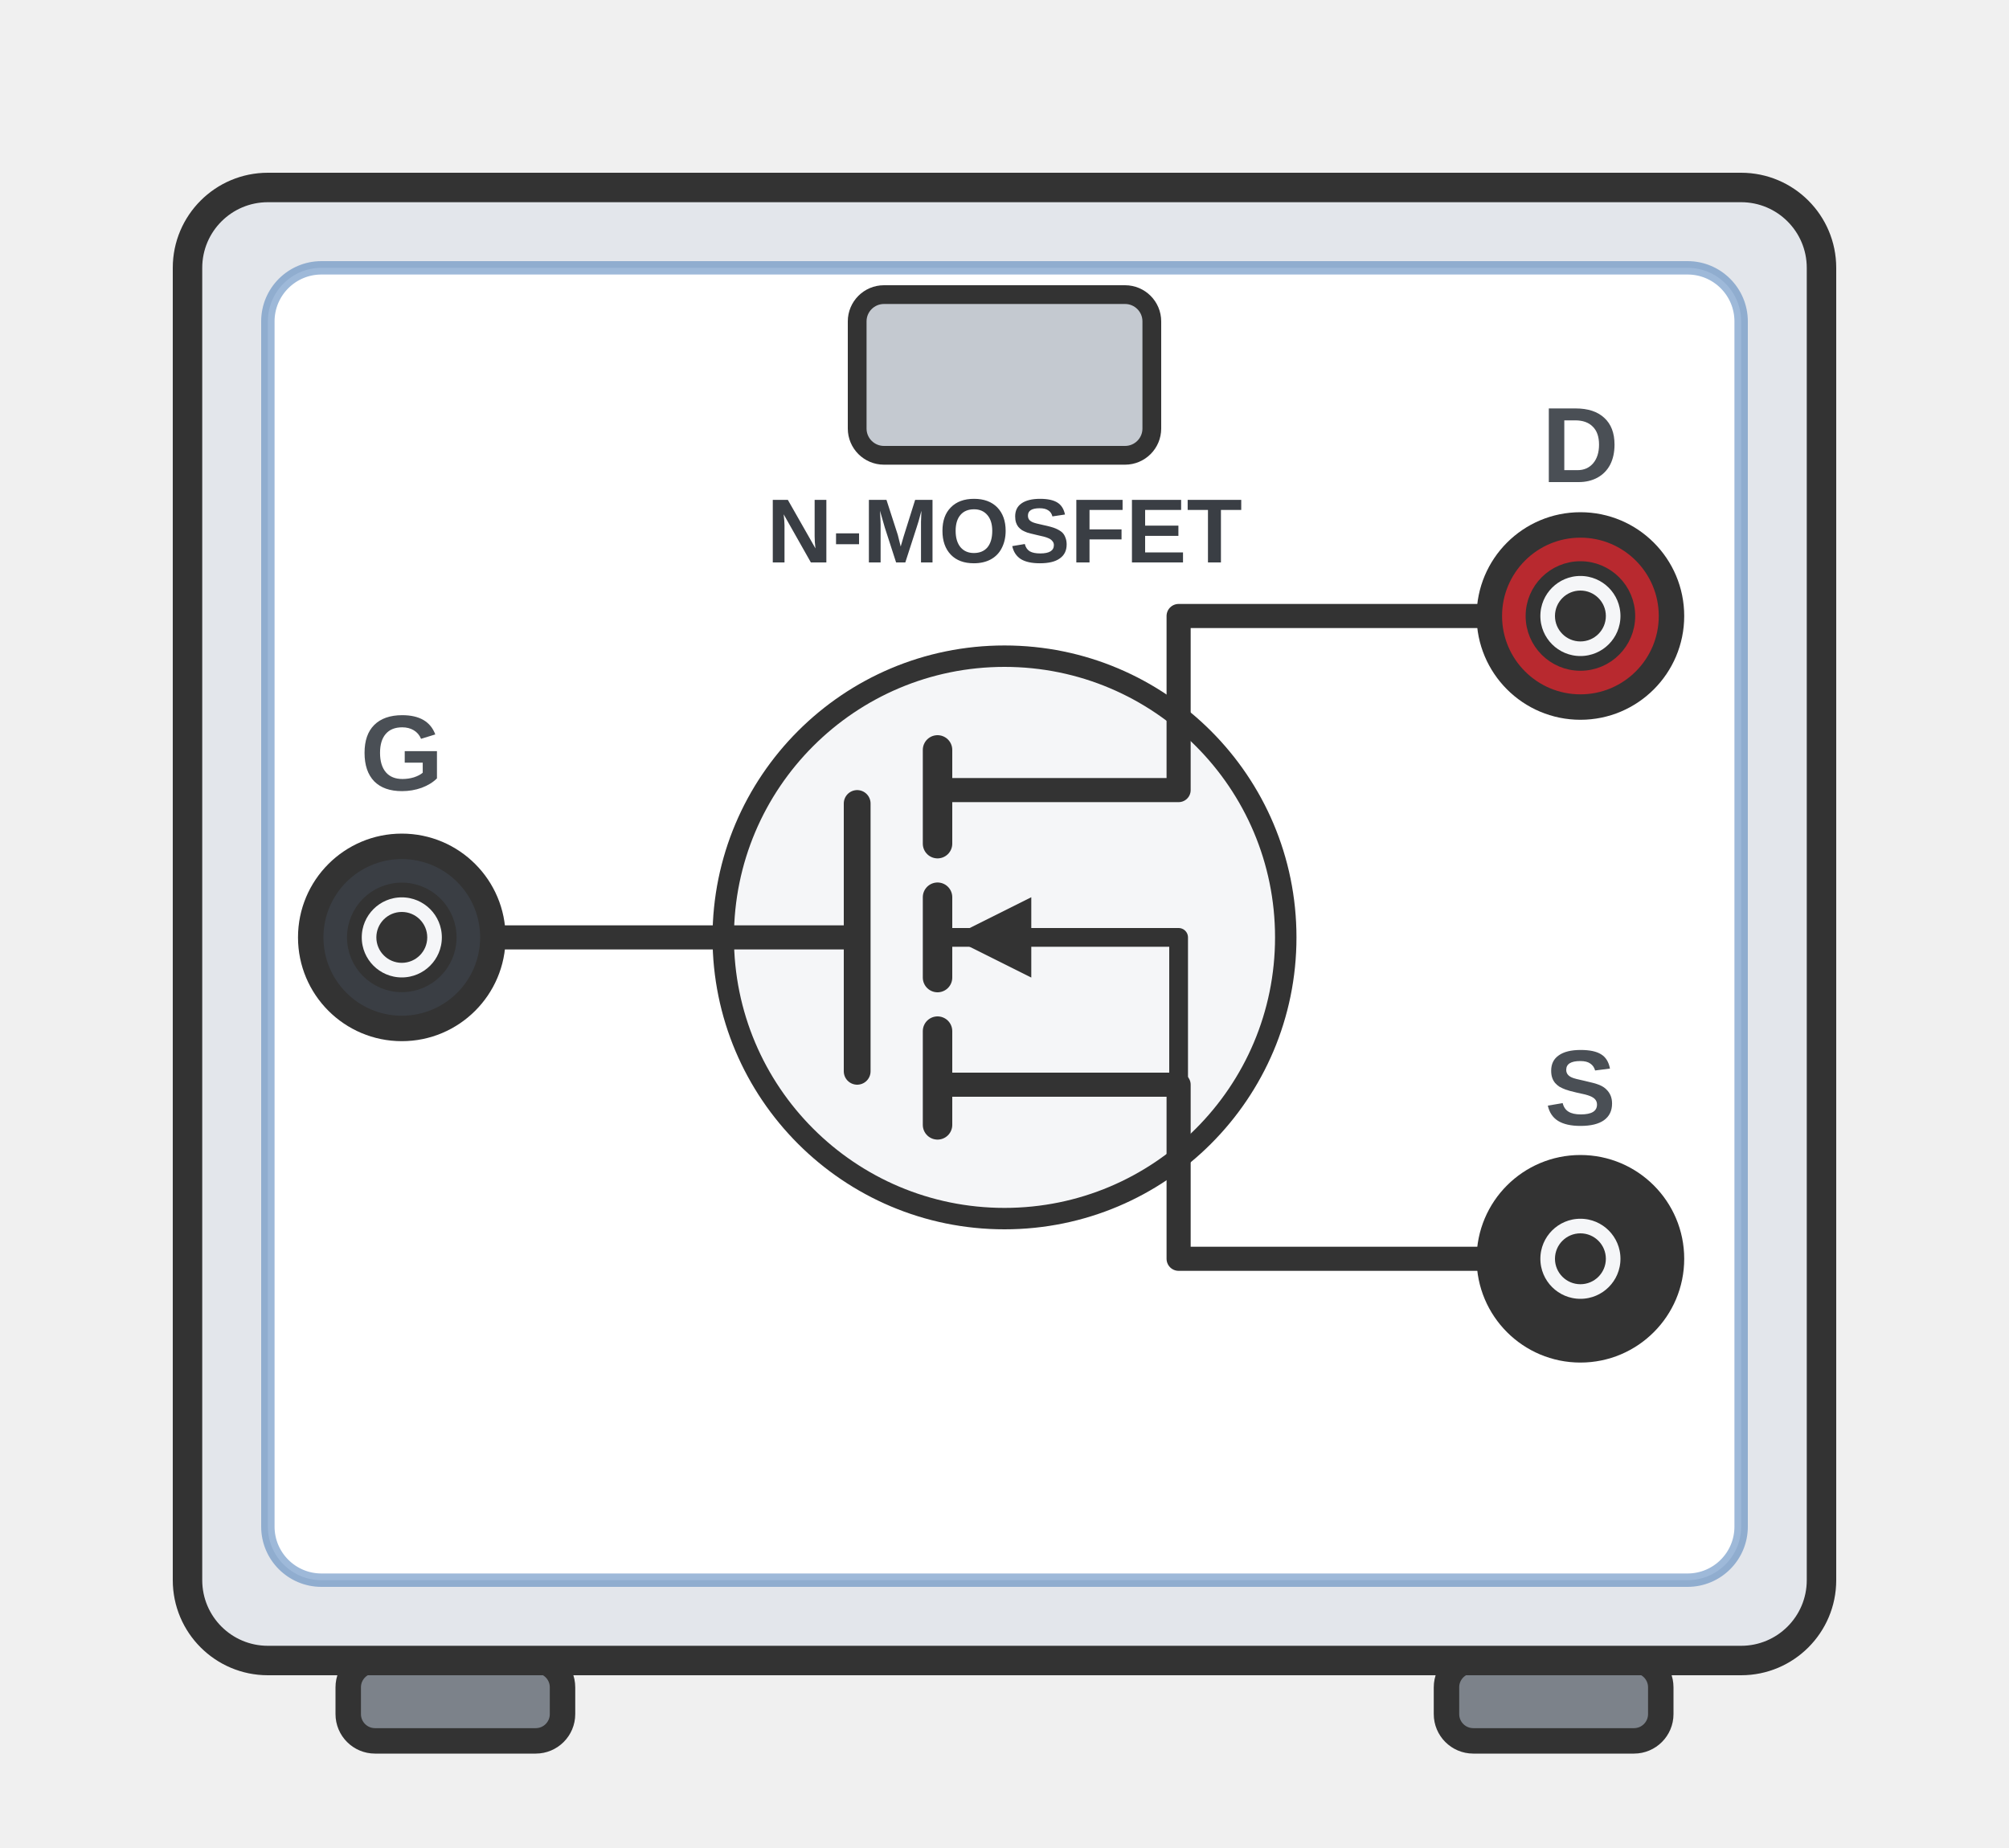
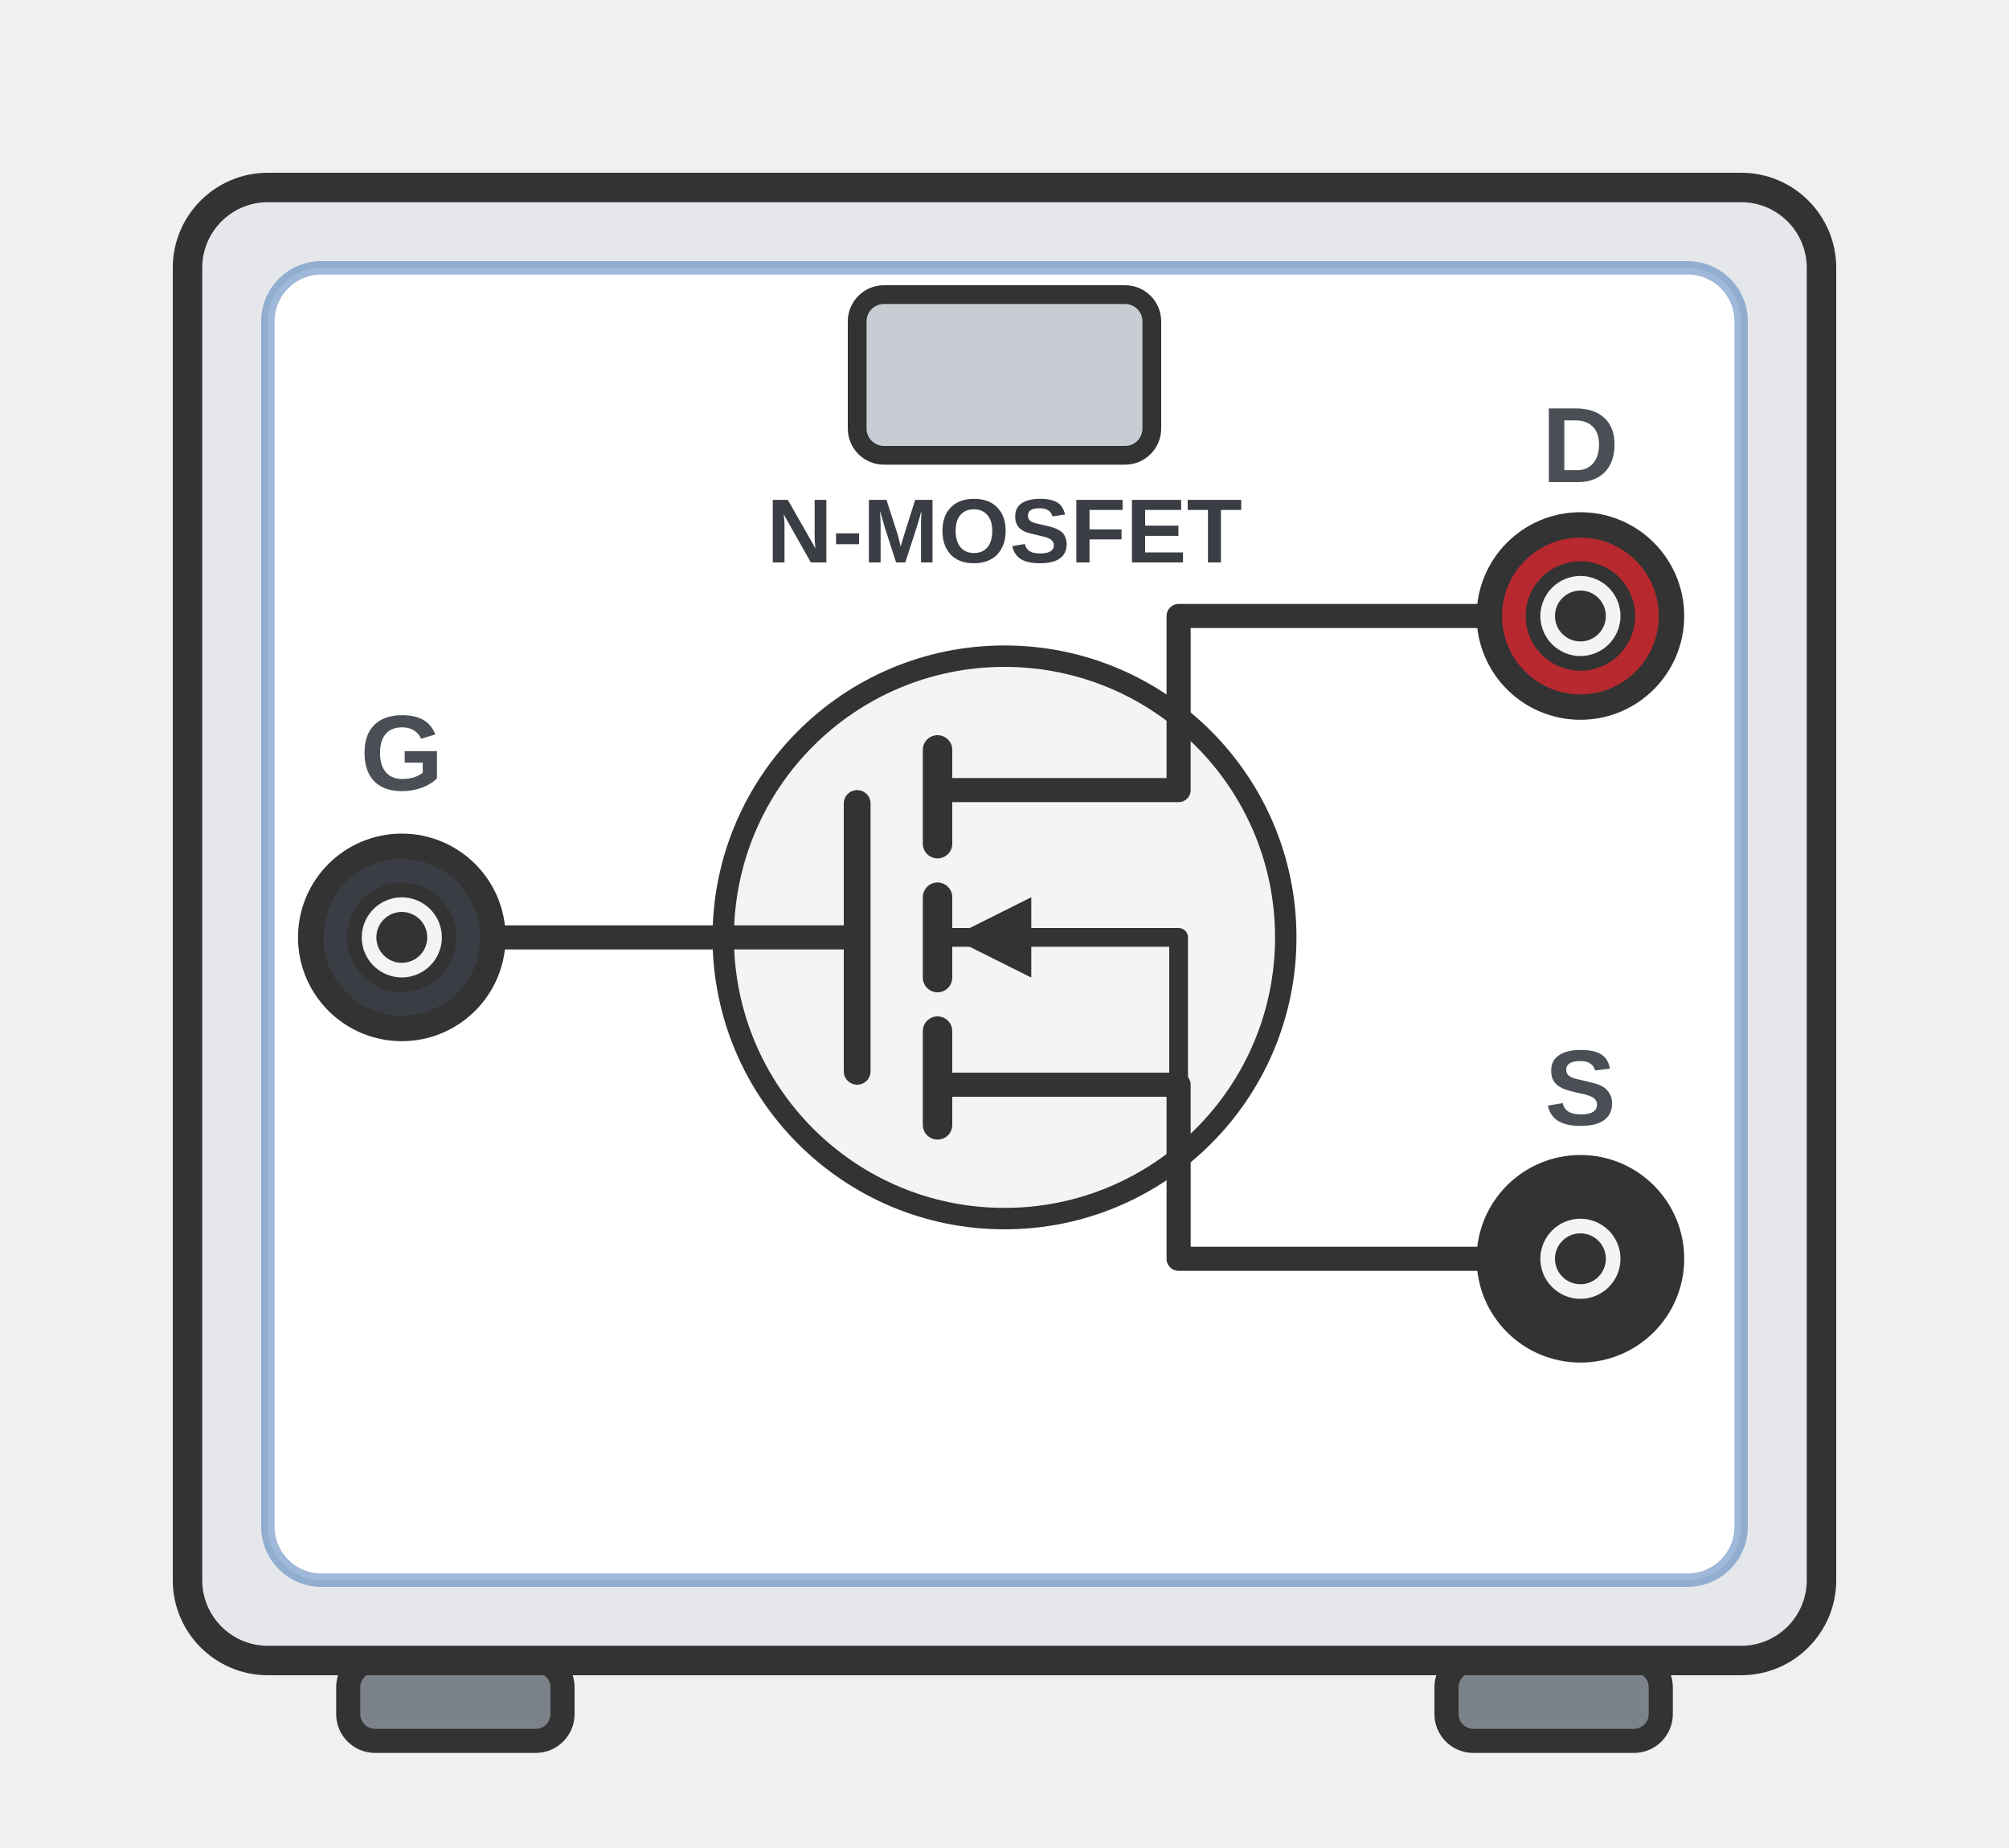
<svg xmlns="http://www.w3.org/2000/svg" width="150" height="138" viewBox="0 0 150 138">
-   <g stroke="#333333" stroke-width="2.6" stroke-linecap="round" stroke-linejoin="round" fill="none">
-     <rect x="26" y="124" width="16" height="6" rx="2" fill="#7C828A" stroke="#333333" stroke-width="1.9" />
-     <rect x="108" y="124" width="16" height="6" rx="2" fill="#7C828A" stroke="#333333" stroke-width="1.9" />
-     <rect x="14" y="14" width="122" height="110" rx="6" fill="#E3E6EB" stroke="#333333" stroke-width="2.2" />
+   <g stroke="#333333" stroke-width="2.4" stroke-linecap="round" stroke-linejoin="round" fill="none">
+     <rect x="26" y="124" width="16" height="6" rx="2" fill="#7C828A" stroke="#333333" stroke-width="1.8" />
+     <rect x="108" y="124" width="16" height="6" rx="2" fill="#7C828A" stroke="#333333" stroke-width="1.8" />
+     <rect x="14" y="14" width="122" height="110" rx="6" fill="#E5E7EB" stroke="#333333" stroke-width="2.2" />
    <rect x="20" y="20" width="110" height="98" rx="4" fill="#FFFFFF" stroke="#3E74B4" stroke-width="1.0" stroke-opacity="0.5" />
-     <rect x="64" y="22" width="22" height="12" rx="2" fill="#C4C9D0" stroke="#333333" stroke-width="1.4" />
+     <rect x="64" y="22" width="22" height="12" rx="2" fill="#C8CDD3" stroke="#333333" stroke-width="1.4" />
    <text x="75" y="42" fill="#3A3E44" stroke="none" font-family="Segoe UI, Arial, sans-serif" font-size="6.8" font-weight="700" text-anchor="middle">N-MOSFET</text>
-     <circle cx="75" cy="70" r="21" fill="#F5F6F8" stroke="#333333" stroke-width="1.6" />
+     <circle cx="75" cy="70" r="21" fill="#F3F4F6" stroke="#333333" stroke-width="1.6" />
    <line x1="64" y1="60" x2="64" y2="80" stroke="#333333" stroke-width="2.0" />
    <line x1="34" y1="70" x2="64" y2="70" stroke="#333333" stroke-width="1.8" />
    <line x1="70" y1="56" x2="70" y2="63" stroke="#333333" stroke-width="2.2" />
    <line x1="70" y1="67" x2="70" y2="73" stroke="#333333" stroke-width="2.2" />
    <line x1="70" y1="77" x2="70" y2="84" stroke="#333333" stroke-width="2.2" />
    <path d="M70 59 H88 V46 H114" fill="none" stroke="#333333" stroke-width="1.8" />
    <path d="M70 81 H88 V94 H114" fill="none" stroke="#333333" stroke-width="1.8" />
    <path d="M71 70 H88 V81" fill="none" stroke="#333333" stroke-width="1.4" />
    <polygon points="71,70 77,67 77,73" fill="#333333" stroke="none" />
    <circle cx="30" cy="70" r="6.8" fill="#3A3E44" stroke="#333333" stroke-width="1.9" />
-     <circle cx="30" cy="70" r="3.54" fill="#F5F6F8" stroke="#333333" stroke-width="1.1" />
+     <circle cx="30" cy="70" r="3.54" fill="#F3F4F6" stroke="#333333" stroke-width="1.1" />
    <circle cx="30" cy="70" r="1.9" fill="#333333" stroke="none" />
    <text x="30" y="59" fill="#4A4F55" stroke="none" font-family="Segoe UI, Arial, sans-serif" font-size="8" font-weight="700" text-anchor="middle">G</text>
    <circle cx="118" cy="46" r="6.8" fill="#B8292F" stroke="#333333" stroke-width="1.9" />
-     <circle cx="118" cy="46" r="3.54" fill="#F5F6F8" stroke="#333333" stroke-width="1.1" />
+     <circle cx="118" cy="46" r="3.54" fill="#F3F4F6" stroke="#333333" stroke-width="1.1" />
    <circle cx="118" cy="46" r="1.9" fill="#333333" stroke="none" />
    <text x="118" y="36" fill="#4A4F55" stroke="none" font-family="Segoe UI, Arial, sans-serif" font-size="8" font-weight="700" text-anchor="middle">D</text>
    <circle cx="118" cy="94" r="6.8" fill="#333333" stroke="#333333" stroke-width="1.9" />
-     <circle cx="118" cy="94" r="3.54" fill="#F5F6F8" stroke="#333333" stroke-width="1.1" />
+     <circle cx="118" cy="94" r="3.54" fill="#F3F4F6" stroke="#333333" stroke-width="1.1" />
    <circle cx="118" cy="94" r="1.9" fill="#333333" stroke="none" />
    <text x="118" y="84" fill="#4A4F55" stroke="none" font-family="Segoe UI, Arial, sans-serif" font-size="8" font-weight="700" text-anchor="middle">S</text>
  </g>
</svg>
